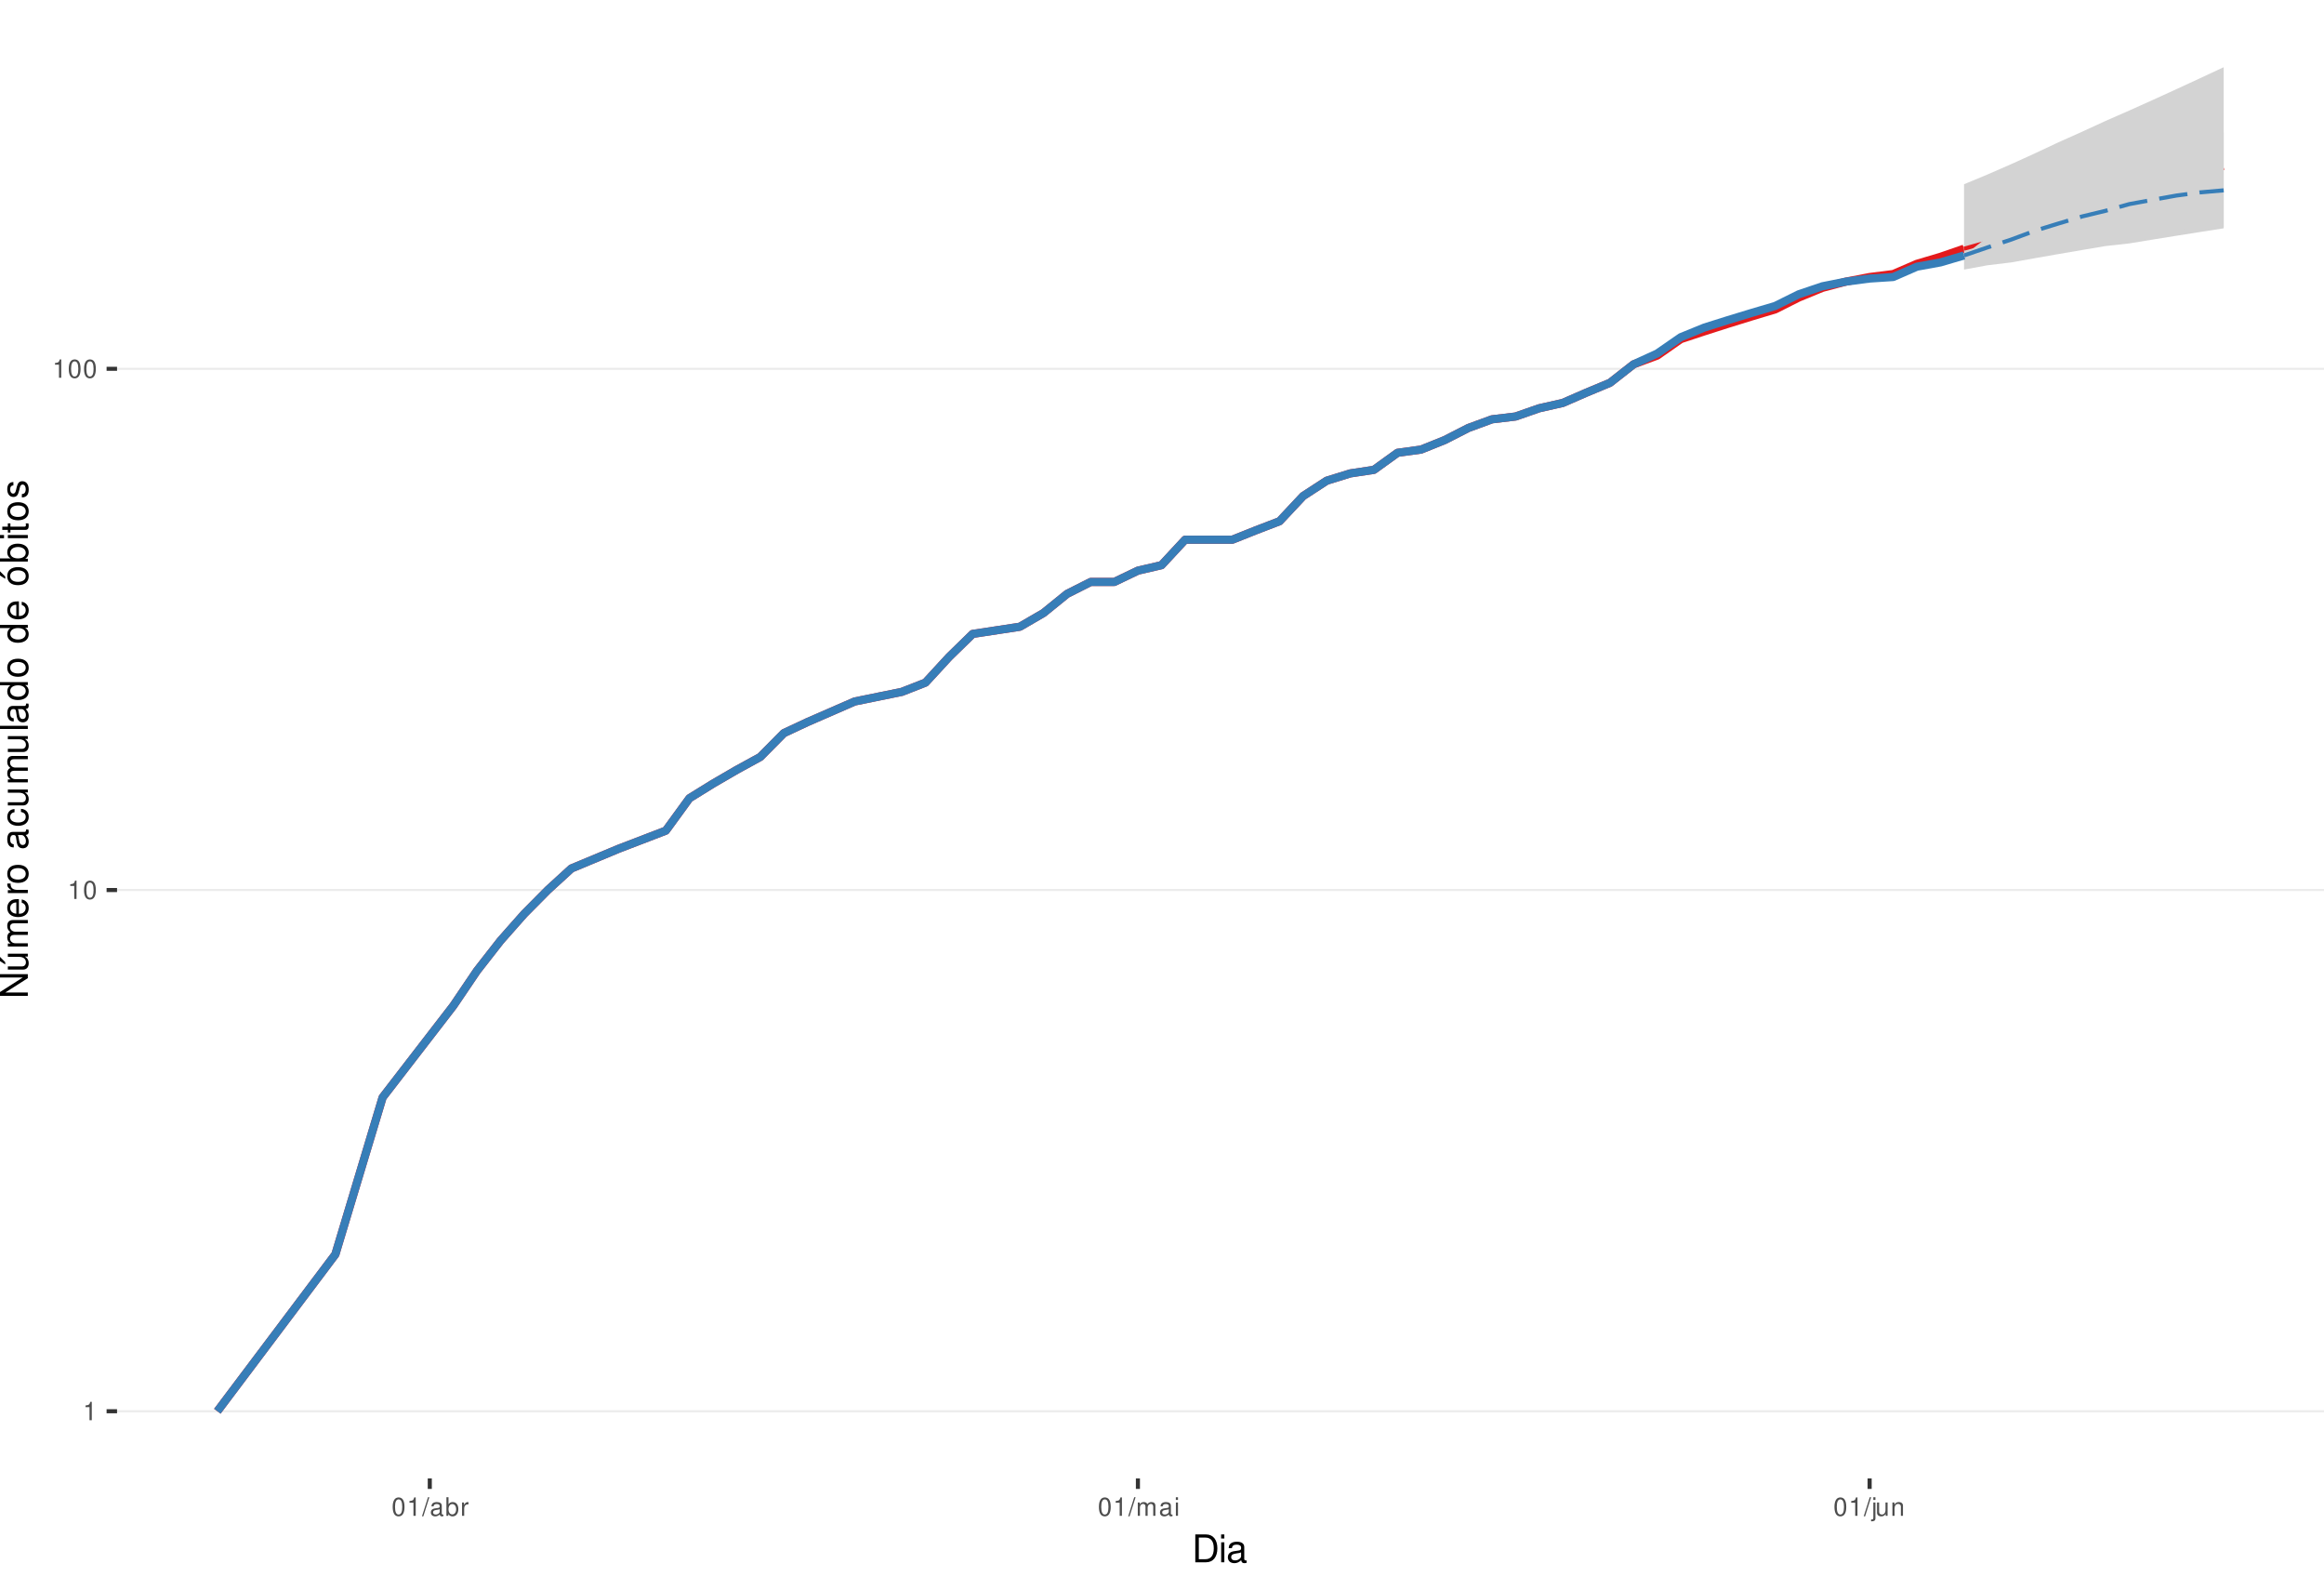
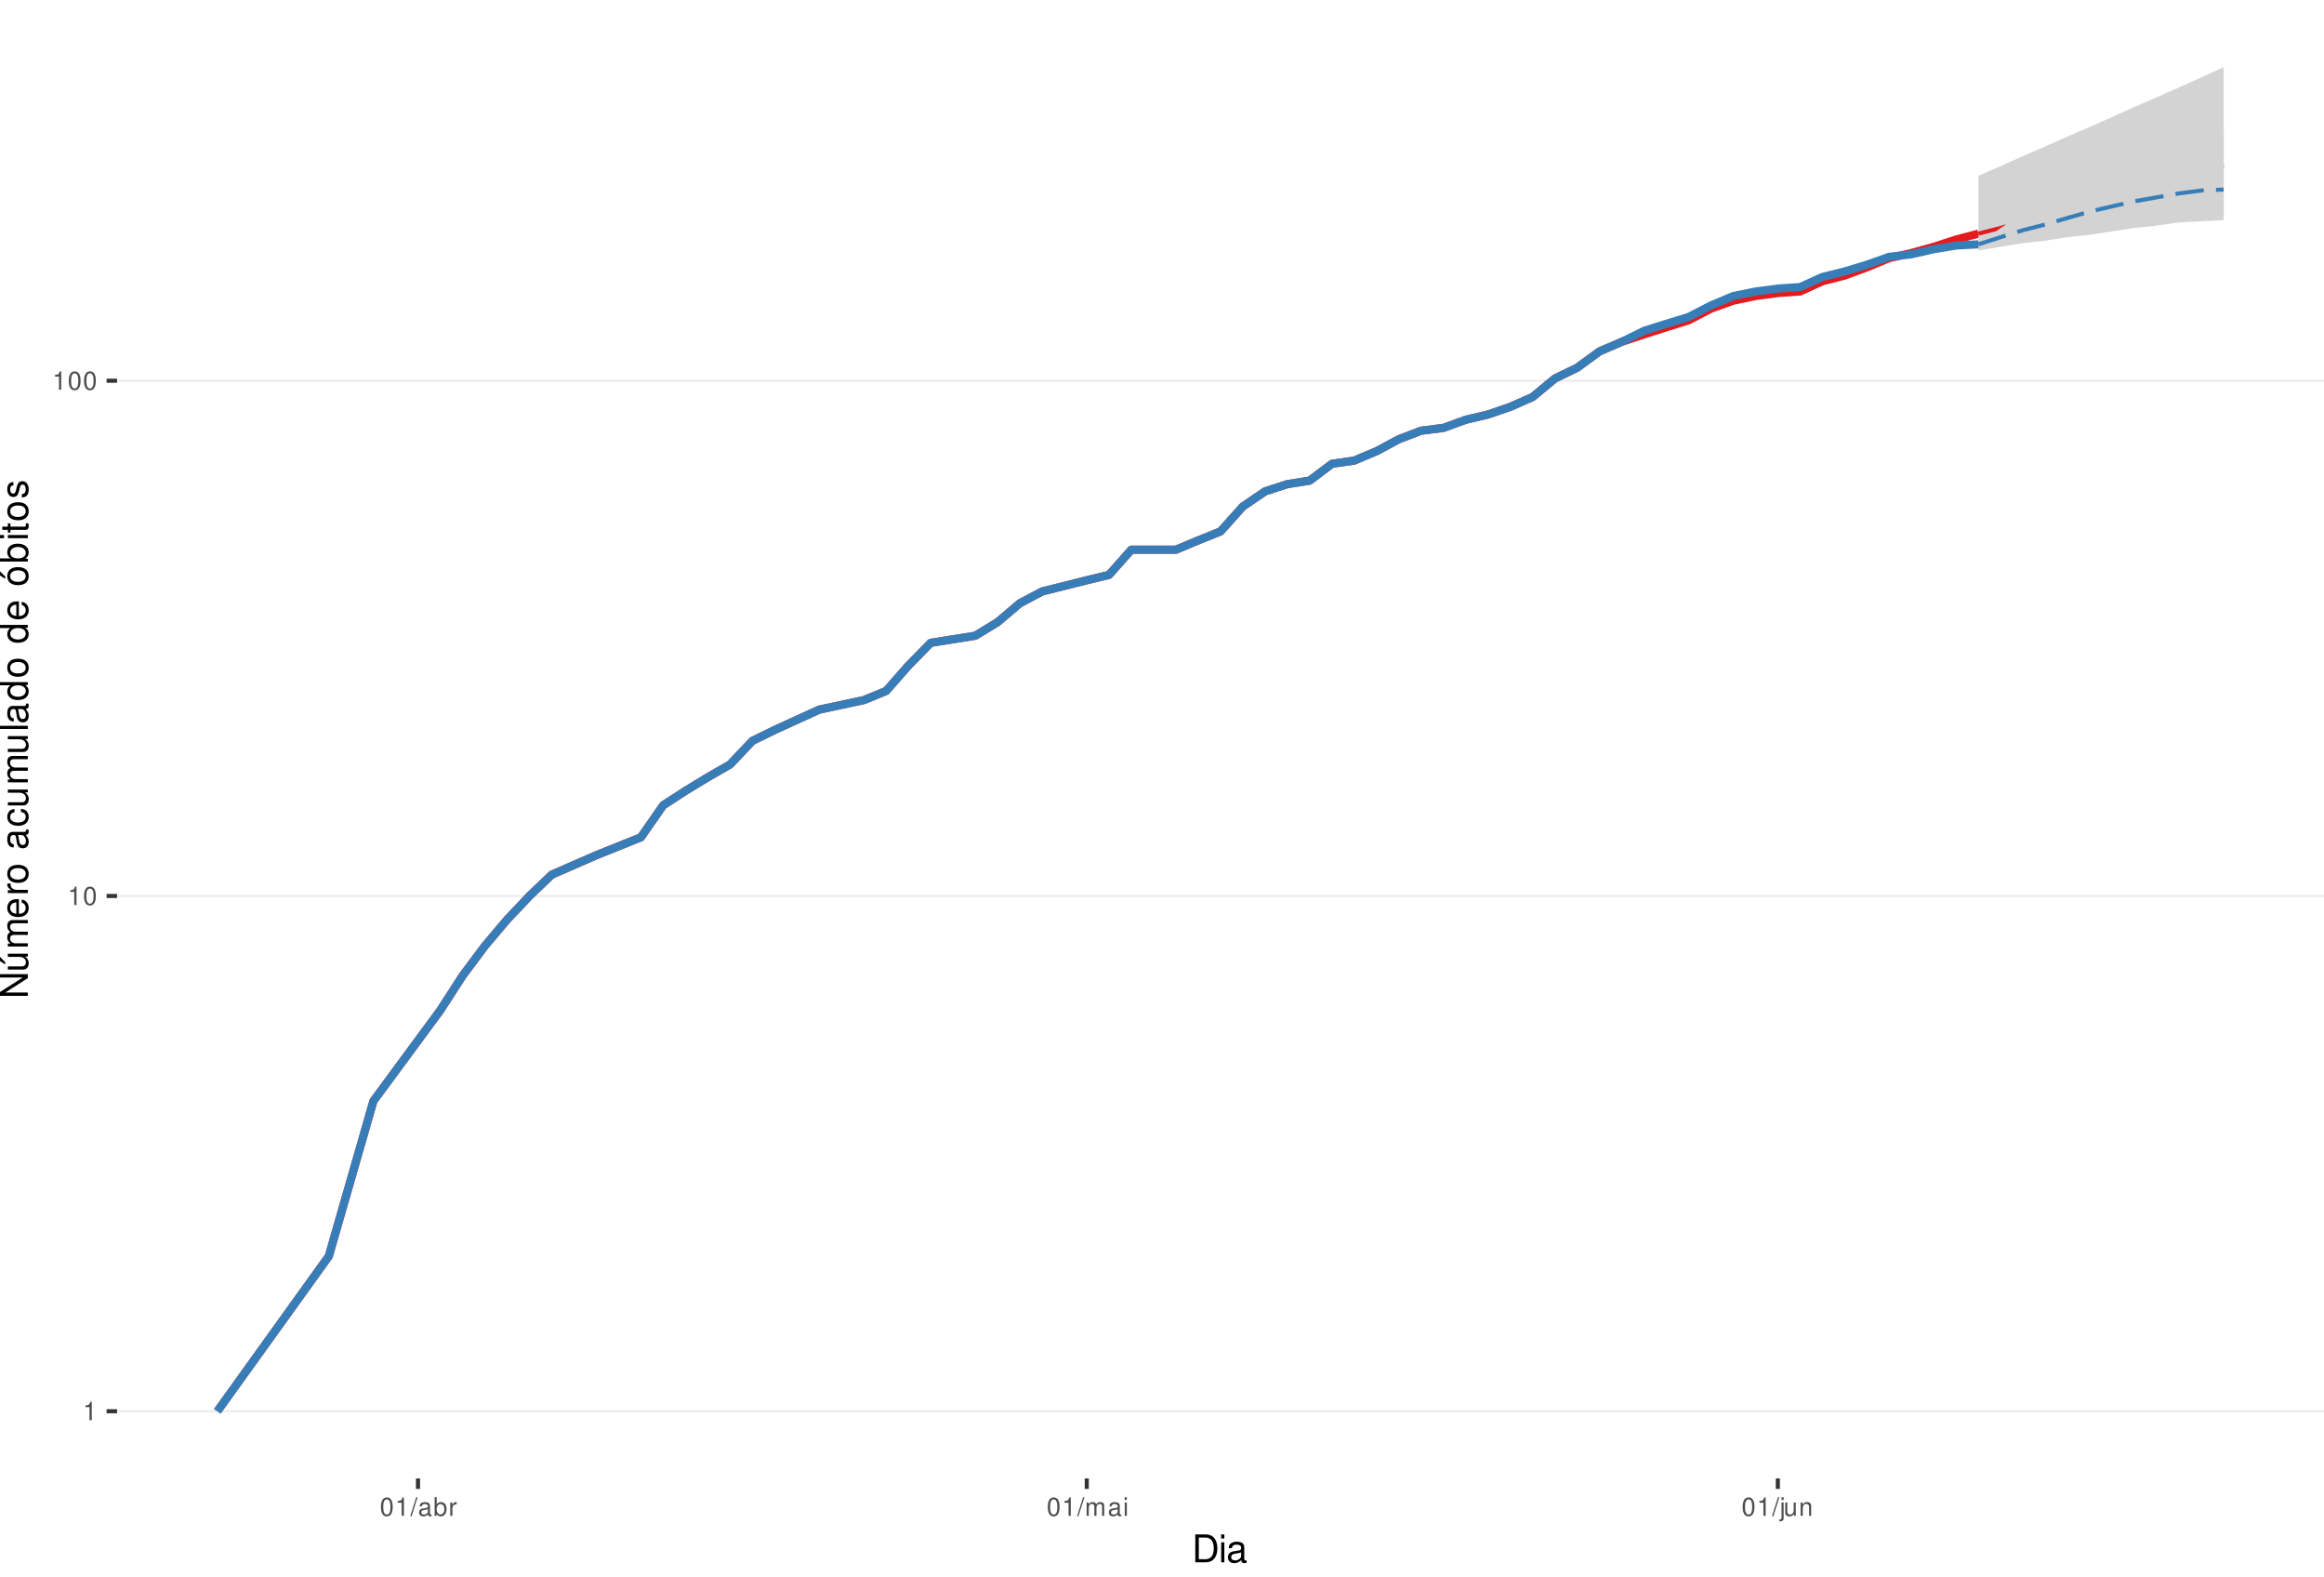
<svg xmlns="http://www.w3.org/2000/svg" xmlns:xlink="http://www.w3.org/1999/xlink" width="609pt" height="413pt" viewBox="0 0 609 413" version="1.1">
  <defs>
    <g>
      <symbol overflow="visible" id="glyph0-0">
        <path style="stroke:none;" d="" />
      </symbol>
      <symbol overflow="visible" id="glyph0-1">
        <path style="stroke:none;" d="M 1.719 -3.422 L 1.719 0 L 2.312 0 L 2.312 -4.812 L 1.922 -4.812 C 1.719 -4.078 1.578 -3.969 0.672 -3.859 L 0.672 -3.422 Z M 1.719 -3.422 " />
      </symbol>
      <symbol overflow="visible" id="glyph0-2">
        <path style="stroke:none;" d="M 1.828 -4.812 C 1.391 -4.812 0.984 -4.609 0.75 -4.281 C 0.438 -3.859 0.281 -3.219 0.281 -2.328 C 0.281 -0.703 0.812 0.156 1.828 0.156 C 2.828 0.156 3.375 -0.703 3.375 -2.297 C 3.375 -3.219 3.234 -3.844 2.922 -4.281 C 2.672 -4.625 2.281 -4.812 1.828 -4.812 Z M 1.828 -4.297 C 2.469 -4.297 2.781 -3.641 2.781 -2.344 C 2.781 -0.969 2.469 -0.328 1.812 -0.328 C 1.203 -0.328 0.891 -1 0.891 -2.328 C 0.891 -3.641 1.203 -4.297 1.828 -4.297 Z M 1.828 -4.297 " />
      </symbol>
      <symbol overflow="visible" id="glyph0-3">
        <path style="stroke:none;" d="M 1.531 -4.859 L -0.047 0.141 L 0.312 0.141 L 1.891 -4.859 Z M 1.531 -4.859 " />
      </symbol>
      <symbol overflow="visible" id="glyph0-4">
        <path style="stroke:none;" d="M 3.562 -0.328 C 3.5 -0.312 3.469 -0.312 3.438 -0.312 C 3.25 -0.312 3.141 -0.406 3.141 -0.578 L 3.141 -2.641 C 3.141 -3.25 2.688 -3.594 1.828 -3.594 C 1.312 -3.594 0.906 -3.438 0.672 -3.188 C 0.516 -3 0.453 -2.797 0.438 -2.453 L 0.984 -2.453 C 1.031 -2.875 1.297 -3.078 1.812 -3.078 C 2.312 -3.078 2.594 -2.891 2.594 -2.562 L 2.594 -2.406 C 2.578 -2.172 2.469 -2.078 2.016 -2.031 C 1.219 -1.922 1.109 -1.891 0.891 -1.812 C 0.484 -1.641 0.281 -1.328 0.281 -0.875 C 0.281 -0.25 0.719 0.156 1.422 0.156 C 1.859 0.156 2.219 0 2.609 -0.359 C 2.656 0 2.828 0.156 3.188 0.156 C 3.297 0.156 3.375 0.141 3.562 0.094 Z M 2.594 -1.094 C 2.594 -0.906 2.531 -0.797 2.375 -0.641 C 2.141 -0.438 1.875 -0.328 1.547 -0.328 C 1.109 -0.328 0.859 -0.547 0.859 -0.891 C 0.859 -1.266 1.094 -1.438 1.703 -1.531 C 2.297 -1.609 2.406 -1.641 2.594 -1.719 Z M 2.594 -1.094 " />
      </symbol>
      <symbol overflow="visible" id="glyph0-5">
        <path style="stroke:none;" d="M 0.359 -4.859 L 0.359 0 L 0.859 0 L 0.859 -0.453 C 1.125 -0.047 1.484 0.156 1.969 0.156 C 2.875 0.156 3.484 -0.594 3.484 -1.75 C 3.484 -2.891 2.922 -3.594 1.984 -3.594 C 1.516 -3.594 1.172 -3.406 0.906 -3.016 L 0.906 -4.859 Z M 1.891 -3.062 C 2.5 -3.062 2.906 -2.531 2.906 -1.703 C 2.906 -0.906 2.484 -0.359 1.891 -0.359 C 1.297 -0.359 0.906 -0.906 0.906 -1.719 C 0.906 -2.531 1.297 -3.062 1.891 -3.062 Z M 1.891 -3.062 " />
      </symbol>
      <symbol overflow="visible" id="glyph0-6">
        <path style="stroke:none;" d="M 0.453 -3.484 L 0.453 0 L 1.016 0 L 1.016 -1.812 C 1.031 -2.656 1.375 -3.016 2.141 -3 L 2.141 -3.562 C 2.047 -3.578 1.984 -3.594 1.922 -3.594 C 1.562 -3.594 1.297 -3.375 0.969 -2.859 L 0.969 -3.484 Z M 0.453 -3.484 " />
      </symbol>
      <symbol overflow="visible" id="glyph0-7">
        <path style="stroke:none;" d="M 0.469 -3.484 L 0.469 0 L 1.031 0 L 1.031 -2.188 C 1.031 -2.703 1.391 -3.109 1.844 -3.109 C 2.25 -3.109 2.484 -2.844 2.484 -2.406 L 2.484 0 L 3.047 0 L 3.047 -2.188 C 3.047 -2.703 3.422 -3.109 3.875 -3.109 C 4.266 -3.109 4.516 -2.844 4.516 -2.406 L 4.516 0 L 5.078 0 L 5.078 -2.609 C 5.078 -3.234 4.719 -3.594 4.062 -3.594 C 3.594 -3.594 3.312 -3.453 2.984 -3.062 C 2.781 -3.422 2.5 -3.594 2.047 -3.594 C 1.578 -3.594 1.266 -3.422 0.984 -3 L 0.984 -3.484 Z M 0.469 -3.484 " />
      </symbol>
      <symbol overflow="visible" id="glyph0-8">
        <path style="stroke:none;" d="M 1 -3.484 L 0.453 -3.484 L 0.453 0 L 1 0 Z M 1 -4.859 L 0.438 -4.859 L 0.438 -4.156 L 1 -4.156 Z M 1 -4.859 " />
      </symbol>
      <symbol overflow="visible" id="glyph0-9">
        <path style="stroke:none;" d="M 0.469 -3.484 L 0.469 0.5 C 0.469 0.859 0.359 0.969 0.016 0.969 C -0.031 0.969 -0.047 0.969 -0.125 0.953 L -0.125 1.438 C -0.047 1.438 -0.016 1.453 0.062 1.453 C 0.688 1.453 1.016 1.203 1.016 0.719 L 1.016 -3.484 Z M 1.016 -4.859 L 0.469 -4.859 L 0.469 -4.156 L 1.016 -4.156 Z M 1.016 -4.859 " />
      </symbol>
      <symbol overflow="visible" id="glyph0-10">
        <path style="stroke:none;" d="M 3.203 0 L 3.203 -3.484 L 2.656 -3.484 L 2.656 -1.516 C 2.656 -0.797 2.281 -0.328 1.703 -0.328 C 1.266 -0.328 0.984 -0.594 0.984 -1.016 L 0.984 -3.484 L 0.438 -3.484 L 0.438 -0.797 C 0.438 -0.219 0.859 0.156 1.547 0.156 C 2.062 0.156 2.391 -0.031 2.703 -0.484 L 2.703 0 Z M 3.203 0 " />
      </symbol>
      <symbol overflow="visible" id="glyph0-11">
        <path style="stroke:none;" d="M 0.469 -3.484 L 0.469 0 L 1.031 0 L 1.031 -1.922 C 1.031 -2.641 1.391 -3.109 1.969 -3.109 C 2.406 -3.109 2.688 -2.828 2.688 -2.422 L 2.688 0 L 3.234 0 L 3.234 -2.641 C 3.234 -3.219 2.812 -3.594 2.141 -3.594 C 1.625 -3.594 1.281 -3.391 0.984 -2.906 L 0.984 -3.484 Z M 0.469 -3.484 " />
      </symbol>
      <symbol overflow="visible" id="glyph1-0">
        <path style="stroke:none;" d="" />
      </symbol>
      <symbol overflow="visible" id="glyph1-1">
        <path style="stroke:none;" d="M 0.891 0 L 3.703 0 C 5.547 0 6.672 -1.375 6.672 -3.656 C 6.672 -5.906 5.547 -7.297 3.703 -7.297 L 0.891 -7.297 Z M 1.812 -0.812 L 1.812 -6.469 L 3.547 -6.469 C 4.984 -6.469 5.734 -5.5 5.734 -3.641 C 5.734 -1.797 4.984 -0.812 3.547 -0.812 Z M 1.812 -0.812 " />
      </symbol>
      <symbol overflow="visible" id="glyph1-2">
        <path style="stroke:none;" d="M 1.5 -5.234 L 0.672 -5.234 L 0.672 0 L 1.5 0 Z M 1.5 -7.297 L 0.656 -7.297 L 0.656 -6.234 L 1.5 -6.234 Z M 1.5 -7.297 " />
      </symbol>
      <symbol overflow="visible" id="glyph1-3">
        <path style="stroke:none;" d="M 5.344 -0.484 C 5.266 -0.469 5.219 -0.469 5.172 -0.469 C 4.875 -0.469 4.719 -0.625 4.719 -0.875 L 4.719 -3.953 C 4.719 -4.891 4.047 -5.391 2.75 -5.391 C 1.984 -5.391 1.375 -5.172 1.016 -4.781 C 0.766 -4.516 0.672 -4.203 0.656 -3.688 L 1.484 -3.688 C 1.562 -4.328 1.938 -4.625 2.719 -4.625 C 3.484 -4.625 3.891 -4.344 3.891 -3.844 L 3.891 -3.625 C 3.875 -3.266 3.703 -3.125 3.016 -3.047 C 1.844 -2.891 1.656 -2.844 1.344 -2.719 C 0.734 -2.453 0.422 -2 0.422 -1.312 C 0.422 -0.375 1.078 0.234 2.141 0.234 C 2.797 0.234 3.328 0 3.922 -0.547 C 3.984 0 4.234 0.234 4.781 0.234 C 4.953 0.234 5.062 0.203 5.344 0.141 Z M 3.891 -1.656 C 3.891 -1.375 3.812 -1.203 3.562 -0.969 C 3.219 -0.656 2.812 -0.5 2.312 -0.5 C 1.672 -0.5 1.297 -0.812 1.297 -1.344 C 1.297 -1.891 1.656 -2.172 2.547 -2.297 C 3.438 -2.422 3.609 -2.453 3.891 -2.594 Z M 3.891 -1.656 " />
      </symbol>
      <symbol overflow="visible" id="glyph2-0">
        <path style="stroke:none;" d="" />
      </symbol>
      <symbol overflow="visible" id="glyph2-1">
        <path style="stroke:none;" d="M -7.297 -6.453 L -7.297 -5.578 L -1.328 -5.578 L -7.297 -1.766 L -7.297 -0.766 L 0 -0.766 L 0 -1.641 L -5.906 -1.641 L 0 -5.406 L 0 -6.453 Z M -7.297 -6.453 " />
      </symbol>
      <symbol overflow="visible" id="glyph2-2">
        <path style="stroke:none;" d="M 0 -4.812 L -5.234 -4.812 L -5.234 -3.984 L -2.266 -3.984 C -1.203 -3.984 -0.5 -3.438 -0.5 -2.562 C -0.5 -1.906 -0.906 -1.484 -1.531 -1.484 L -5.234 -1.484 L -5.234 -0.656 L -1.203 -0.656 C -0.328 -0.656 0.234 -1.297 0.234 -2.312 C 0.234 -3.094 -0.047 -3.578 -0.734 -4.062 L 0 -4.062 Z M -7.406 -2.953 L -5.922 -2 L -5.922 -2.594 L -7.406 -4.094 Z M -7.406 -2.953 " />
      </symbol>
      <symbol overflow="visible" id="glyph2-3">
        <path style="stroke:none;" d="M -5.234 -0.703 L 0 -0.703 L 0 -1.547 L -3.297 -1.547 C -4.047 -1.547 -4.656 -2.094 -4.656 -2.766 C -4.656 -3.391 -4.281 -3.734 -3.609 -3.734 L 0 -3.734 L 0 -4.578 L -3.297 -4.578 C -4.047 -4.578 -4.656 -5.125 -4.656 -5.812 C -4.656 -6.422 -4.266 -6.781 -3.609 -6.781 L 0 -6.781 L 0 -7.625 L -3.938 -7.625 C -4.875 -7.625 -5.391 -7.078 -5.391 -6.094 C -5.391 -5.406 -5.188 -4.984 -4.594 -4.484 C -5.156 -4.188 -5.391 -3.766 -5.391 -3.078 C -5.391 -2.375 -5.125 -1.906 -4.5 -1.469 L -5.234 -1.469 Z M -5.234 -0.703 " />
      </symbol>
      <symbol overflow="visible" id="glyph2-4">
        <path style="stroke:none;" d="M -2.344 -5.125 C -3.141 -5.125 -3.625 -5.062 -4.016 -4.922 C -4.875 -4.578 -5.391 -3.781 -5.391 -2.797 C -5.391 -1.344 -4.281 -0.406 -2.547 -0.406 C -0.812 -0.406 0.234 -1.297 0.234 -2.781 C 0.234 -3.984 -0.453 -4.812 -1.594 -5.016 L -1.594 -4.188 C -0.906 -3.953 -0.547 -3.484 -0.547 -2.812 C -0.547 -2.281 -0.781 -1.828 -1.219 -1.547 C -1.516 -1.344 -1.812 -1.281 -2.344 -1.266 Z M -3.016 -1.297 C -3.984 -1.359 -4.625 -1.953 -4.625 -2.797 C -4.625 -3.641 -3.953 -4.234 -3.016 -4.234 Z M -3.016 -1.297 " />
      </symbol>
      <symbol overflow="visible" id="glyph2-5">
        <path style="stroke:none;" d="M -5.234 -0.688 L 0 -0.688 L 0 -1.531 L -2.719 -1.531 C -3.984 -1.547 -4.547 -2.062 -4.516 -3.203 L -5.359 -3.203 C -5.375 -3.062 -5.391 -2.984 -5.391 -2.891 C -5.391 -2.344 -5.062 -1.938 -4.297 -1.453 L -5.234 -1.453 Z M -5.234 -0.688 " />
      </symbol>
      <symbol overflow="visible" id="glyph2-6">
        <path style="stroke:none;" d="M -5.391 -2.719 C -5.391 -1.234 -4.344 -0.359 -2.578 -0.359 C -0.812 -0.359 0.234 -1.234 0.234 -2.734 C 0.234 -4.203 -0.812 -5.094 -2.547 -5.094 C -4.359 -5.094 -5.391 -4.234 -5.391 -2.719 Z M -4.625 -2.734 C -4.625 -3.672 -3.844 -4.234 -2.547 -4.234 C -1.312 -4.234 -0.547 -3.656 -0.547 -2.734 C -0.547 -1.797 -1.312 -1.234 -2.578 -1.234 C -3.844 -1.234 -4.625 -1.797 -4.625 -2.734 Z M -4.625 -2.734 " />
      </symbol>
      <symbol overflow="visible" id="glyph2-7">
        <path style="stroke:none;" d="" />
      </symbol>
      <symbol overflow="visible" id="glyph2-8">
        <path style="stroke:none;" d="M -0.484 -5.344 C -0.469 -5.266 -0.469 -5.219 -0.469 -5.172 C -0.469 -4.875 -0.625 -4.719 -0.875 -4.719 L -3.953 -4.719 C -4.891 -4.719 -5.391 -4.047 -5.391 -2.75 C -5.391 -1.984 -5.172 -1.375 -4.781 -1.016 C -4.516 -0.766 -4.203 -0.672 -3.688 -0.656 L -3.688 -1.484 C -4.328 -1.562 -4.625 -1.938 -4.625 -2.719 C -4.625 -3.484 -4.344 -3.891 -3.844 -3.891 L -3.625 -3.891 C -3.266 -3.875 -3.125 -3.703 -3.047 -3.016 C -2.891 -1.844 -2.844 -1.656 -2.719 -1.344 C -2.453 -0.734 -2 -0.422 -1.312 -0.422 C -0.375 -0.422 0.234 -1.078 0.234 -2.141 C 0.234 -2.797 0 -3.328 -0.547 -3.922 C 0 -3.984 0.234 -4.234 0.234 -4.781 C 0.234 -4.953 0.203 -5.062 0.141 -5.344 Z M -1.656 -3.891 C -1.375 -3.891 -1.203 -3.812 -0.969 -3.562 C -0.656 -3.219 -0.5 -2.812 -0.5 -2.312 C -0.5 -1.672 -0.812 -1.297 -1.344 -1.297 C -1.891 -1.297 -2.172 -1.656 -2.297 -2.547 C -2.422 -3.438 -2.453 -3.609 -2.594 -3.891 Z M -1.656 -3.891 " />
      </symbol>
      <symbol overflow="visible" id="glyph2-9">
        <path style="stroke:none;" d="M -3.484 -4.703 C -3.984 -4.672 -4.312 -4.562 -4.609 -4.359 C -5.094 -4 -5.391 -3.375 -5.391 -2.641 C -5.391 -1.219 -4.266 -0.312 -2.531 -0.312 C -0.844 -0.312 0.234 -1.203 0.234 -2.625 C 0.234 -3.875 -0.516 -4.672 -1.797 -4.766 L -1.797 -3.938 C -0.953 -3.797 -0.547 -3.359 -0.547 -2.656 C -0.547 -1.734 -1.297 -1.188 -2.531 -1.188 C -3.844 -1.188 -4.625 -1.719 -4.625 -2.625 C -4.625 -3.328 -4.203 -3.766 -3.484 -3.875 Z M -3.484 -4.703 " />
      </symbol>
      <symbol overflow="visible" id="glyph2-10">
        <path style="stroke:none;" d="M 0 -4.812 L -5.234 -4.812 L -5.234 -3.984 L -2.266 -3.984 C -1.203 -3.984 -0.5 -3.438 -0.5 -2.562 C -0.5 -1.906 -0.906 -1.484 -1.531 -1.484 L -5.234 -1.484 L -5.234 -0.656 L -1.203 -0.656 C -0.328 -0.656 0.234 -1.297 0.234 -2.312 C 0.234 -3.094 -0.047 -3.578 -0.734 -4.062 L 0 -4.062 Z M 0 -4.812 " />
      </symbol>
      <symbol overflow="visible" id="glyph2-11">
        <path style="stroke:none;" d="M -7.297 -1.516 L -7.297 -0.688 L 0 -0.688 L 0 -1.516 Z M -7.297 -1.516 " />
      </symbol>
      <symbol overflow="visible" id="glyph2-12">
        <path style="stroke:none;" d="M -7.297 -4.953 L -7.297 -4.125 L -4.578 -4.125 C -5.109 -3.766 -5.391 -3.203 -5.391 -2.516 C -5.391 -1.156 -4.297 -0.266 -2.625 -0.266 C -0.859 -0.266 0.234 -1.125 0.234 -2.547 C 0.234 -3.266 -0.047 -3.766 -0.688 -4.203 L 0 -4.203 L 0 -4.953 Z M -4.609 -2.656 C -4.609 -3.547 -3.812 -4.125 -2.562 -4.125 C -1.344 -4.125 -0.547 -3.547 -0.547 -2.656 C -0.547 -1.734 -1.359 -1.125 -2.578 -1.125 C -3.797 -1.125 -4.609 -1.734 -4.609 -2.656 Z M -4.609 -2.656 " />
      </symbol>
      <symbol overflow="visible" id="glyph2-13">
        <path style="stroke:none;" d="M -5.391 -2.719 C -5.391 -1.234 -4.344 -0.359 -2.578 -0.359 C -0.812 -0.359 0.234 -1.234 0.234 -2.734 C 0.234 -4.203 -0.812 -5.094 -2.547 -5.094 C -4.359 -5.094 -5.391 -4.234 -5.391 -2.719 Z M -4.625 -2.734 C -4.625 -3.672 -3.844 -4.234 -2.547 -4.234 C -1.312 -4.234 -0.547 -3.656 -0.547 -2.734 C -0.547 -1.797 -1.312 -1.234 -2.578 -1.234 C -3.844 -1.234 -4.625 -1.797 -4.625 -2.734 Z M -7.406 -2.984 L -5.922 -2.016 L -5.922 -2.625 L -7.406 -4.109 Z M -7.406 -2.984 " />
      </symbol>
      <symbol overflow="visible" id="glyph2-14">
        <path style="stroke:none;" d="M -7.297 -0.547 L 0 -0.547 L 0 -1.297 L -0.672 -1.297 C -0.062 -1.688 0.234 -2.219 0.234 -2.953 C 0.234 -4.328 -0.906 -5.234 -2.641 -5.234 C -4.344 -5.234 -5.391 -4.375 -5.391 -2.984 C -5.391 -2.266 -5.125 -1.766 -4.531 -1.375 L -7.297 -1.375 Z M -4.609 -2.828 C -4.609 -3.766 -3.797 -4.359 -2.547 -4.359 C -1.359 -4.359 -0.547 -3.734 -0.547 -2.828 C -0.547 -1.938 -1.344 -1.375 -2.578 -1.375 C -3.812 -1.375 -4.609 -1.938 -4.609 -2.828 Z M -4.609 -2.828 " />
      </symbol>
      <symbol overflow="visible" id="glyph2-15">
        <path style="stroke:none;" d="M -5.234 -1.5 L -5.234 -0.672 L 0 -0.672 L 0 -1.5 Z M -7.297 -1.5 L -7.297 -0.656 L -6.234 -0.656 L -6.234 -1.5 Z M -7.297 -1.5 " />
      </symbol>
      <symbol overflow="visible" id="glyph2-16">
        <path style="stroke:none;" d="M -5.234 -2.547 L -5.234 -1.688 L -6.688 -1.688 L -6.688 -0.844 L -5.234 -0.844 L -5.234 -0.141 L -4.562 -0.141 L -4.562 -0.844 L -0.594 -0.844 C -0.062 -0.844 0.234 -1.203 0.234 -1.859 C 0.234 -2.078 0.203 -2.266 0.156 -2.547 L -0.547 -2.547 C -0.516 -2.422 -0.5 -2.312 -0.5 -2.141 C -0.5 -1.781 -0.594 -1.688 -0.969 -1.688 L -4.562 -1.688 L -4.562 -2.547 Z M -5.234 -2.547 " />
      </symbol>
      <symbol overflow="visible" id="glyph2-17">
        <path style="stroke:none;" d="M -3.781 -4.375 C -4.812 -4.375 -5.391 -3.688 -5.391 -2.484 C -5.391 -1.266 -4.766 -0.469 -3.797 -0.469 C -2.969 -0.469 -2.578 -0.891 -2.281 -2.125 L -2.094 -2.906 C -1.953 -3.484 -1.734 -3.719 -1.375 -3.719 C -0.875 -3.719 -0.547 -3.234 -0.547 -2.5 C -0.547 -2.047 -0.672 -1.672 -0.891 -1.453 C -1.047 -1.328 -1.188 -1.266 -1.562 -1.219 L -1.562 -0.344 C -0.344 -0.375 0.234 -1.062 0.234 -2.438 C 0.234 -3.75 -0.422 -4.594 -1.438 -4.594 C -2.203 -4.594 -2.641 -4.156 -2.891 -3.109 L -3.078 -2.312 C -3.234 -1.625 -3.453 -1.344 -3.828 -1.344 C -4.312 -1.344 -4.625 -1.766 -4.625 -2.453 C -4.625 -3.125 -4.328 -3.484 -3.781 -3.5 Z M -3.781 -4.375 " />
      </symbol>
    </g>
    <clipPath id="clip1">
      <path d="M 30.672 0 L 609 0 L 609 387.328 L 30.672 387.328 Z M 30.672 0 " />
    </clipPath>
    <clipPath id="clip2">
      <path d="M 30.672 369 L 609 369 L 609 370 L 30.672 370 Z M 30.672 369 " />
    </clipPath>
    <clipPath id="clip3">
-       <path d="M 30.672 232 L 609 232 L 609 234 L 30.672 234 Z M 30.672 232 " />
+       <path d="M 30.672 234 L 609 234 L 609 235 L 30.672 235 Z M 30.672 234 " />
    </clipPath>
    <clipPath id="clip4">
-       <path d="M 30.672 96 L 609 96 L 609 97 L 30.672 97 Z M 30.672 96 " />
+       <path d="M 30.672 99 L 609 99 L 609 101 L 30.672 101 Z M 30.672 99 " />
    </clipPath>
  </defs>
  <g id="surface46">
    <rect x="0" y="0" width="609" height="413" style="fill:rgb(100%,100%,100%);fill-opacity:1;stroke:none;" />
    <rect x="0" y="0" width="609" height="413" style="fill:rgb(100%,100%,100%);fill-opacity:1;stroke:none;" />
    <path style="fill:none;stroke-width:1.067;stroke-linecap:round;stroke-linejoin:round;stroke:rgb(100%,100%,100%);stroke-opacity:1;stroke-miterlimit:10;" d="M 0 413 L 609 413 L 609 0 L 0 0 Z M 0 413 " />
    <g clip-path="url(#clip1)" clip-rule="nonzero">
      <path style=" stroke:none;fill-rule:nonzero;fill:rgb(100%,100%,100%);fill-opacity:1;" d="M 30.672 387.328 L 609 387.328 L 609 0 L 30.672 0 Z M 30.672 387.328 " />
    </g>
    <g clip-path="url(#clip2)" clip-rule="nonzero">
      <path style="fill:none;stroke-width:0.533;stroke-linecap:butt;stroke-linejoin:round;stroke:rgb(92.157%,92.157%,92.157%);stroke-opacity:1;stroke-miterlimit:10;" d="M 30.672 369.723 L 609 369.723 " />
    </g>
    <g clip-path="url(#clip3)" clip-rule="nonzero">
-       <path style="fill:none;stroke-width:0.533;stroke-linecap:butt;stroke-linejoin:round;stroke:rgb(92.157%,92.157%,92.157%);stroke-opacity:1;stroke-miterlimit:10;" d="M 30.672 233.172 L 609 233.172 " />
+       <path style="fill:none;stroke-width:0.533;stroke-linecap:butt;stroke-linejoin:round;stroke:rgb(92.157%,92.157%,92.157%);stroke-opacity:1;stroke-miterlimit:10;" d="M 30.672 234.734 L 609 234.734 " />
    </g>
    <g clip-path="url(#clip4)" clip-rule="nonzero">
-       <path style="fill:none;stroke-width:0.533;stroke-linecap:butt;stroke-linejoin:round;stroke:rgb(92.157%,92.157%,92.157%);stroke-opacity:1;stroke-miterlimit:10;" d="M 30.672 96.621 L 609 96.621 " />
-     </g>
-     <path style="fill:none;stroke-width:2.134;stroke-linecap:butt;stroke-linejoin:round;stroke:rgb(89.412%,10.196%,10.98%);stroke-opacity:1;stroke-miterlimit:10;" d="M 56.957 369.723 L 87.887 328.617 L 100.258 287.512 L 118.812 263.465 L 124.996 254.324 L 131.184 246.406 L 137.367 239.418 L 143.555 233.172 L 149.738 227.52 L 162.109 222.359 L 174.48 217.613 L 180.664 209.125 L 186.852 205.297 L 193.035 201.703 L 199.223 198.312 L 205.406 192.066 L 211.594 189.172 L 223.965 183.777 L 236.332 181.254 L 242.52 178.832 L 248.703 172.109 L 254.891 166.074 L 267.262 164.191 L 273.445 160.598 L 279.633 155.582 L 285.816 152.461 L 292 152.461 L 298.188 149.496 L 304.371 148.066 L 310.559 141.395 L 322.93 141.395 L 329.113 138.926 L 335.301 136.551 L 341.484 129.957 L 347.668 125.934 L 353.855 124.02 L 360.039 123.086 L 366.227 118.625 L 372.41 117.773 L 378.598 115.285 L 384.781 112.121 L 390.969 109.852 L 397.152 109.117 L 403.336 106.961 L 409.523 105.562 L 415.707 102.867 L 421.895 100.289 L 428.078 95.445 L 434.266 93.164 L 440.449 88.848 L 446.637 86.805 L 452.82 84.828 L 459.004 82.914 L 465.191 81.062 L 471.375 77.949 L 477.562 75.41 L 483.746 73.773 L 489.934 72.574 L 496.117 71.789 L 502.305 69.117 L 508.488 67.281 L 514.672 65.152 " />
-     <path style=" stroke:none;fill-rule:nonzero;fill:rgb(82.745%,82.745%,82.745%);fill-opacity:1;" d="M 514.672 48.266 L 520.859 45.699 L 527.043 42.996 L 533.23 40.184 L 539.414 37.277 L 545.602 34.512 L 551.785 31.668 L 557.973 28.953 L 564.156 26.176 L 570.34 23.352 L 576.527 20.492 L 582.711 17.605 L 582.711 59.816 L 576.527 60.781 L 570.34 61.762 L 564.156 62.758 L 557.973 63.773 L 551.785 64.457 L 545.602 65.5 L 539.414 66.562 L 533.23 67.645 L 527.043 68.746 L 520.859 69.492 L 514.672 70.629 Z M 514.672 48.266 " />
-     <path style="fill:none;stroke-width:1.067;stroke-linecap:butt;stroke-linejoin:round;stroke:rgb(89.412%,10.196%,10.98%);stroke-opacity:1;stroke-dasharray:7.469,3.201;stroke-miterlimit:10;" d="M 514.672 65.152 L 520.859 63.434 L 527.043 61.434 L 533.23 59.5 L 539.414 57.625 L 545.602 55.516 L 551.785 53.762 L 557.973 51.777 L 564.156 49.863 L 570.34 47.742 L 576.527 45.949 L 582.711 43.965 " />
-     <path style="fill:none;stroke-width:2.134;stroke-linecap:butt;stroke-linejoin:round;stroke:rgb(21.569%,49.412%,72.157%);stroke-opacity:1;stroke-miterlimit:10;" d="M 56.957 369.723 L 87.887 328.617 L 100.258 287.512 L 118.812 263.465 L 124.996 254.324 L 131.184 246.406 L 137.367 239.418 L 143.555 233.172 L 149.738 227.52 L 162.109 222.359 L 174.48 217.613 L 180.664 209.125 L 186.852 205.297 L 193.035 201.703 L 199.223 198.312 L 205.406 192.066 L 211.594 189.172 L 223.965 183.777 L 236.332 181.254 L 242.52 178.832 L 248.703 172.109 L 254.891 166.074 L 267.262 164.191 L 273.445 160.598 L 279.633 155.582 L 285.816 152.461 L 292 152.461 L 298.188 149.496 L 304.371 148.066 L 310.559 141.395 L 322.93 141.395 L 329.113 138.926 L 335.301 136.551 L 341.484 129.957 L 347.668 125.934 L 353.855 124.02 L 360.039 123.086 L 366.227 118.625 L 372.41 117.773 L 378.598 115.285 L 384.781 112.121 L 390.969 109.852 L 397.152 109.117 L 403.336 106.961 L 409.523 105.562 L 415.707 102.867 L 421.895 100.289 L 428.078 95.445 L 434.266 92.609 L 440.449 88.332 L 446.637 85.809 L 452.82 83.863 L 459.004 81.98 L 465.191 80.156 L 471.375 77.09 L 477.562 74.996 L 483.746 73.773 L 489.934 72.973 L 496.117 72.574 L 502.305 69.871 L 508.488 68.746 L 514.672 66.922 " />
-     <path style=" stroke:none;fill-rule:nonzero;fill:rgb(82.745%,82.745%,82.745%);fill-opacity:1;" d="M 514.672 66.922 L 520.859 62.094 L 527.043 57.934 L 533.23 54.051 L 539.414 50.402 L 545.602 46.969 L 551.785 43.723 L 557.973 41.105 L 564.156 38.824 L 570.34 36.844 L 576.527 35.559 L 582.711 34.719 L 582.711 59.5 L 576.527 59.816 L 570.34 60.137 L 564.156 60.457 L 557.973 61.105 L 551.785 61.762 L 545.602 62.758 L 539.414 63.434 L 533.23 64.113 L 527.043 65.152 L 520.859 65.855 Z M 514.672 66.922 " />
-     <path style="fill:none;stroke-width:1.067;stroke-linecap:butt;stroke-linejoin:round;stroke:rgb(21.569%,49.412%,72.157%);stroke-opacity:1;stroke-dasharray:7.469,3.201;stroke-miterlimit:10;" d="M 514.672 66.922 L 520.859 64.805 L 527.043 62.758 L 533.23 60.457 L 539.414 58.555 L 545.602 56.711 L 551.785 55.219 L 557.973 53.473 L 564.156 52.34 L 570.34 51.227 L 576.527 50.402 L 582.711 49.863 " />
+       <path style="fill:none;stroke-width:0.533;stroke-linecap:butt;stroke-linejoin:round;stroke:rgb(92.157%,92.157%,92.157%);stroke-opacity:1;stroke-miterlimit:10;" d="M 30.672 99.75 L 609 99.75 " />
+     </g>
+     <path style="fill:none;stroke-width:2.134;stroke-linecap:butt;stroke-linejoin:round;stroke:rgb(89.412%,10.196%,10.98%);stroke-opacity:1;stroke-miterlimit:10;" d="M 56.957 369.723 L 86.168 329.086 L 97.852 288.453 L 115.375 264.684 L 121.219 255.645 L 127.059 247.816 L 132.902 240.914 L 138.742 234.734 L 144.586 229.148 L 156.27 224.047 L 167.953 219.355 L 173.793 210.965 L 179.633 207.184 L 185.477 203.629 L 191.316 200.277 L 197.16 194.102 L 203 191.242 L 214.684 185.906 L 226.367 183.414 L 232.211 181.02 L 238.051 174.375 L 243.895 168.41 L 255.578 166.547 L 261.418 162.992 L 267.262 158.035 L 273.102 154.949 L 284.785 152.02 L 290.629 150.605 L 296.469 144.012 L 308.152 144.012 L 313.992 141.57 L 319.836 139.223 L 325.676 132.703 L 331.52 128.727 L 337.359 126.836 L 343.203 125.914 L 349.043 121.504 L 354.887 120.66 L 360.727 118.199 L 366.57 115.07 L 372.41 112.832 L 378.254 112.102 L 384.094 109.969 L 389.938 108.59 L 395.777 106.582 L 401.621 104.004 L 407.461 99.164 L 413.305 96.332 L 419.145 92.066 L 424.984 89.551 L 430.828 87.613 L 436.668 85.738 L 442.512 83.918 L 448.352 80.867 L 454.195 78.781 L 460.035 77.562 L 465.879 76.766 L 471.719 76.371 L 477.562 73.68 L 483.402 72.195 L 489.246 70.039 L 495.086 67.617 L 500.93 66.277 L 506.77 64.645 L 512.613 62.742 L 518.453 61.203 " />
+     <path style=" stroke:none;fill-rule:nonzero;fill:rgb(82.745%,82.745%,82.745%);fill-opacity:1;" d="M 518.453 46.031 L 524.297 43.508 L 530.137 40.871 L 535.98 38.352 L 541.82 35.734 L 547.66 33.234 L 553.504 30.652 L 559.344 28.008 L 565.188 25.477 L 571.027 22.891 L 576.871 20.266 L 582.711 17.605 L 582.711 56.535 L 576.871 57.383 L 571.027 58.242 L 565.188 59.113 L 559.344 59.703 L 553.504 60.598 L 547.66 61.508 L 541.82 62.121 L 535.98 63.055 L 530.137 63.684 L 524.297 64.645 L 518.453 65.617 Z M 518.453 46.031 " />
+     <path style="fill:none;stroke-width:1.067;stroke-linecap:butt;stroke-linejoin:round;stroke:rgb(89.412%,10.196%,10.98%);stroke-opacity:1;stroke-dasharray:7.469,3.201;stroke-miterlimit:10;" d="M 518.453 61.203 L 524.297 59.703 L 530.137 57.953 L 535.98 56.254 L 541.82 54.602 L 547.66 52.996 L 553.504 51.434 L 559.344 49.66 L 565.188 48.18 L 571.027 46.504 L 576.871 44.871 L 582.711 43.285 " />
+     <path style="fill:none;stroke-width:2.134;stroke-linecap:butt;stroke-linejoin:round;stroke:rgb(21.569%,49.412%,72.157%);stroke-opacity:1;stroke-miterlimit:10;" d="M 56.957 369.723 L 86.168 329.086 L 97.852 288.453 L 115.375 264.684 L 121.219 255.645 L 127.059 247.816 L 132.902 240.914 L 138.742 234.734 L 144.586 229.148 L 156.27 224.047 L 167.953 219.355 L 173.793 210.965 L 179.633 207.184 L 185.477 203.629 L 191.316 200.277 L 197.16 194.102 L 203 191.242 L 214.684 185.906 L 226.367 183.414 L 232.211 181.02 L 238.051 174.375 L 243.895 168.41 L 255.578 166.547 L 261.418 162.992 L 267.262 158.035 L 273.102 154.949 L 284.785 152.02 L 290.629 150.605 L 296.469 144.012 L 308.152 144.012 L 313.992 141.57 L 319.836 139.223 L 325.676 132.703 L 331.52 128.727 L 337.359 126.836 L 343.203 125.914 L 349.043 121.504 L 354.887 120.66 L 360.727 118.199 L 366.57 115.07 L 372.41 112.832 L 378.254 112.102 L 384.094 109.969 L 389.938 108.59 L 395.777 106.582 L 401.621 104.004 L 407.461 99.164 L 413.305 96.332 L 419.145 92.066 L 424.984 89.551 L 430.828 86.668 L 436.668 84.82 L 442.512 83.031 L 448.352 80.023 L 454.195 77.562 L 460.035 76.371 L 465.879 75.59 L 471.719 75.203 L 477.562 72.562 L 483.402 71.105 L 489.246 69.336 L 495.086 67.277 L 500.93 66.609 L 506.77 65.289 L 512.613 64.32 L 518.453 64.004 " />
+     <path style=" stroke:none;fill-rule:nonzero;fill:rgb(82.745%,82.745%,82.745%);fill-opacity:1;" d="M 518.453 64.004 L 524.297 59.703 L 530.137 55.977 L 535.98 52.207 L 541.82 48.914 L 547.66 45.797 L 553.504 42.84 L 559.344 40.23 L 565.188 38.145 L 571.027 36.527 L 576.871 35.148 L 582.711 34.566 L 582.711 57.668 L 576.871 57.953 L 571.027 58.242 L 565.188 58.531 L 559.344 59.113 L 553.504 59.703 L 547.66 60.297 L 541.82 61.203 L 535.98 61.812 L 530.137 62.43 L 524.297 63.367 Z M 518.453 64.004 " />
+     <path style="fill:none;stroke-width:1.067;stroke-linecap:butt;stroke-linejoin:round;stroke:rgb(21.569%,49.412%,72.157%);stroke-opacity:1;stroke-dasharray:7.469,3.201;stroke-miterlimit:10;" d="M 518.453 64.004 L 524.297 62.121 L 530.137 60.297 L 535.98 58.82 L 541.82 57.098 L 547.66 55.422 L 553.504 54.062 L 559.344 52.73 L 565.188 51.691 L 571.027 50.668 L 576.871 49.91 L 582.711 49.66 " />
    <g style="fill:rgb(30.196%,30.196%,30.196%);fill-opacity:1;">
      <use xlink:href="#glyph0-1" x="21.738" y="372.07" />
    </g>
    <g style="fill:rgb(30.196%,30.196%,30.196%);fill-opacity:1;">
-       <use xlink:href="#glyph0-1" x="17.738" y="235.52" />
-       <use xlink:href="#glyph0-2" x="21.738" y="235.52" />
-     </g>
-     <g style="fill:rgb(30.196%,30.196%,30.196%);fill-opacity:1;">
-       <use xlink:href="#glyph0-1" x="13.738" y="98.969" />
-       <use xlink:href="#glyph0-2" x="17.738" y="98.969" />
-       <use xlink:href="#glyph0-2" x="21.738" y="98.969" />
+       <use xlink:href="#glyph0-1" x="17.738" y="237.082" />
+       <use xlink:href="#glyph0-2" x="21.738" y="237.082" />
+     </g>
+     <g style="fill:rgb(30.196%,30.196%,30.196%);fill-opacity:1;">
+       <use xlink:href="#glyph0-1" x="13.738" y="102.098" />
+       <use xlink:href="#glyph0-2" x="17.738" y="102.098" />
+       <use xlink:href="#glyph0-2" x="21.738" y="102.098" />
    </g>
    <path style="fill:none;stroke-width:1.067;stroke-linecap:butt;stroke-linejoin:round;stroke:rgb(20%,20%,20%);stroke-opacity:1;stroke-miterlimit:10;" d="M 27.93 369.723 L 30.672 369.723 " />
-     <path style="fill:none;stroke-width:1.067;stroke-linecap:butt;stroke-linejoin:round;stroke:rgb(20%,20%,20%);stroke-opacity:1;stroke-miterlimit:10;" d="M 27.93 233.172 L 30.672 233.172 " />
-     <path style="fill:none;stroke-width:1.067;stroke-linecap:butt;stroke-linejoin:round;stroke:rgb(20%,20%,20%);stroke-opacity:1;stroke-miterlimit:10;" d="M 27.93 96.621 L 30.672 96.621 " />
-     <path style="fill:none;stroke-width:1.067;stroke-linecap:butt;stroke-linejoin:round;stroke:rgb(20%,20%,20%);stroke-opacity:1;stroke-miterlimit:10;" d="M 112.625 390.07 L 112.625 387.328 " />
-     <path style="fill:none;stroke-width:1.067;stroke-linecap:butt;stroke-linejoin:round;stroke:rgb(20%,20%,20%);stroke-opacity:1;stroke-miterlimit:10;" d="M 298.188 390.07 L 298.188 387.328 " />
-     <path style="fill:none;stroke-width:1.067;stroke-linecap:butt;stroke-linejoin:round;stroke:rgb(20%,20%,20%);stroke-opacity:1;stroke-miterlimit:10;" d="M 489.934 390.07 L 489.934 387.328 " />
-     <g style="fill:rgb(30.196%,30.196%,30.196%);fill-opacity:1;">
-       <use xlink:href="#glyph0-2" x="102.625" y="397.109" />
-       <use xlink:href="#glyph0-1" x="106.625" y="397.109" />
-       <use xlink:href="#glyph0-3" x="110.625" y="397.109" />
-       <use xlink:href="#glyph0-4" x="112.625" y="397.109" />
-       <use xlink:href="#glyph0-5" x="116.625" y="397.109" />
-       <use xlink:href="#glyph0-6" x="120.625" y="397.109" />
-     </g>
-     <g style="fill:rgb(30.196%,30.196%,30.196%);fill-opacity:1;">
-       <use xlink:href="#glyph0-2" x="287.688" y="397.109" />
-       <use xlink:href="#glyph0-1" x="291.688" y="397.109" />
-       <use xlink:href="#glyph0-3" x="295.688" y="397.109" />
-       <use xlink:href="#glyph0-7" x="297.688" y="397.109" />
-       <use xlink:href="#glyph0-4" x="303.688" y="397.109" />
-       <use xlink:href="#glyph0-8" x="307.688" y="397.109" />
-     </g>
-     <g style="fill:rgb(30.196%,30.196%,30.196%);fill-opacity:1;">
-       <use xlink:href="#glyph0-2" x="480.434" y="397.109" />
-       <use xlink:href="#glyph0-1" x="484.434" y="397.109" />
-       <use xlink:href="#glyph0-3" x="488.434" y="397.109" />
-       <use xlink:href="#glyph0-9" x="490.434" y="397.109" />
-       <use xlink:href="#glyph0-10" x="491.434" y="397.109" />
-       <use xlink:href="#glyph0-11" x="495.434" y="397.109" />
+     <path style="fill:none;stroke-width:1.067;stroke-linecap:butt;stroke-linejoin:round;stroke:rgb(20%,20%,20%);stroke-opacity:1;stroke-miterlimit:10;" d="M 27.93 234.734 L 30.672 234.734 " />
+     <path style="fill:none;stroke-width:1.067;stroke-linecap:butt;stroke-linejoin:round;stroke:rgb(20%,20%,20%);stroke-opacity:1;stroke-miterlimit:10;" d="M 27.93 99.75 L 30.672 99.75 " />
+     <path style="fill:none;stroke-width:1.067;stroke-linecap:butt;stroke-linejoin:round;stroke:rgb(20%,20%,20%);stroke-opacity:1;stroke-miterlimit:10;" d="M 109.535 390.07 L 109.535 387.328 " />
+     <path style="fill:none;stroke-width:1.067;stroke-linecap:butt;stroke-linejoin:round;stroke:rgb(20%,20%,20%);stroke-opacity:1;stroke-miterlimit:10;" d="M 284.785 390.07 L 284.785 387.328 " />
+     <path style="fill:none;stroke-width:1.067;stroke-linecap:butt;stroke-linejoin:round;stroke:rgb(20%,20%,20%);stroke-opacity:1;stroke-miterlimit:10;" d="M 465.879 390.07 L 465.879 387.328 " />
+     <g style="fill:rgb(30.196%,30.196%,30.196%);fill-opacity:1;">
+       <use xlink:href="#glyph0-2" x="99.535" y="397.109" />
+       <use xlink:href="#glyph0-1" x="103.535" y="397.109" />
+       <use xlink:href="#glyph0-3" x="107.535" y="397.109" />
+       <use xlink:href="#glyph0-4" x="109.535" y="397.109" />
+       <use xlink:href="#glyph0-5" x="113.535" y="397.109" />
+       <use xlink:href="#glyph0-6" x="117.535" y="397.109" />
+     </g>
+     <g style="fill:rgb(30.196%,30.196%,30.196%);fill-opacity:1;">
+       <use xlink:href="#glyph0-2" x="274.285" y="397.109" />
+       <use xlink:href="#glyph0-1" x="278.285" y="397.109" />
+       <use xlink:href="#glyph0-3" x="282.285" y="397.109" />
+       <use xlink:href="#glyph0-7" x="284.285" y="397.109" />
+       <use xlink:href="#glyph0-4" x="290.285" y="397.109" />
+       <use xlink:href="#glyph0-8" x="294.285" y="397.109" />
+     </g>
+     <g style="fill:rgb(30.196%,30.196%,30.196%);fill-opacity:1;">
+       <use xlink:href="#glyph0-2" x="456.379" y="397.109" />
+       <use xlink:href="#glyph0-1" x="460.379" y="397.109" />
+       <use xlink:href="#glyph0-3" x="464.379" y="397.109" />
+       <use xlink:href="#glyph0-9" x="466.379" y="397.109" />
+       <use xlink:href="#glyph0-10" x="467.379" y="397.109" />
+       <use xlink:href="#glyph0-11" x="471.379" y="397.109" />
    </g>
    <g style="fill:rgb(0%,0%,0%);fill-opacity:1;">
      <use xlink:href="#glyph1-1" x="312.336" y="409.29" />
      <use xlink:href="#glyph1-2" x="319.336" y="409.29" />
      <use xlink:href="#glyph1-3" x="321.336" y="409.29" />
    </g>
    <g style="fill:rgb(0%,0%,0%);fill-opacity:1;">
      <use xlink:href="#glyph2-1" x="7.29" y="261.664" />
      <use xlink:href="#glyph2-2" x="7.29" y="254.664" />
      <use xlink:href="#glyph2-3" x="7.29" y="248.664" />
      <use xlink:href="#glyph2-4" x="7.29" y="240.664" />
      <use xlink:href="#glyph2-5" x="7.29" y="234.664" />
      <use xlink:href="#glyph2-6" x="7.29" y="231.664" />
      <use xlink:href="#glyph2-7" x="7.29" y="225.664" />
      <use xlink:href="#glyph2-8" x="7.29" y="222.664" />
      <use xlink:href="#glyph2-9" x="7.29" y="216.664" />
      <use xlink:href="#glyph2-10" x="7.29" y="211.664" />
      <use xlink:href="#glyph2-3" x="7.29" y="205.664" />
      <use xlink:href="#glyph2-10" x="7.29" y="197.664" />
      <use xlink:href="#glyph2-11" x="7.29" y="191.664" />
      <use xlink:href="#glyph2-8" x="7.29" y="189.664" />
      <use xlink:href="#glyph2-12" x="7.29" y="183.664" />
      <use xlink:href="#glyph2-6" x="7.29" y="177.664" />
      <use xlink:href="#glyph2-7" x="7.29" y="171.664" />
      <use xlink:href="#glyph2-12" x="7.29" y="168.664" />
      <use xlink:href="#glyph2-4" x="7.29" y="162.664" />
      <use xlink:href="#glyph2-7" x="7.29" y="156.664" />
      <use xlink:href="#glyph2-13" x="7.29" y="153.664" />
      <use xlink:href="#glyph2-14" x="7.29" y="147.664" />
      <use xlink:href="#glyph2-15" x="7.29" y="141.664" />
      <use xlink:href="#glyph2-16" x="7.29" y="139.664" />
      <use xlink:href="#glyph2-6" x="7.29" y="136.664" />
      <use xlink:href="#glyph2-17" x="7.29" y="130.664" />
    </g>
  </g>
</svg>
